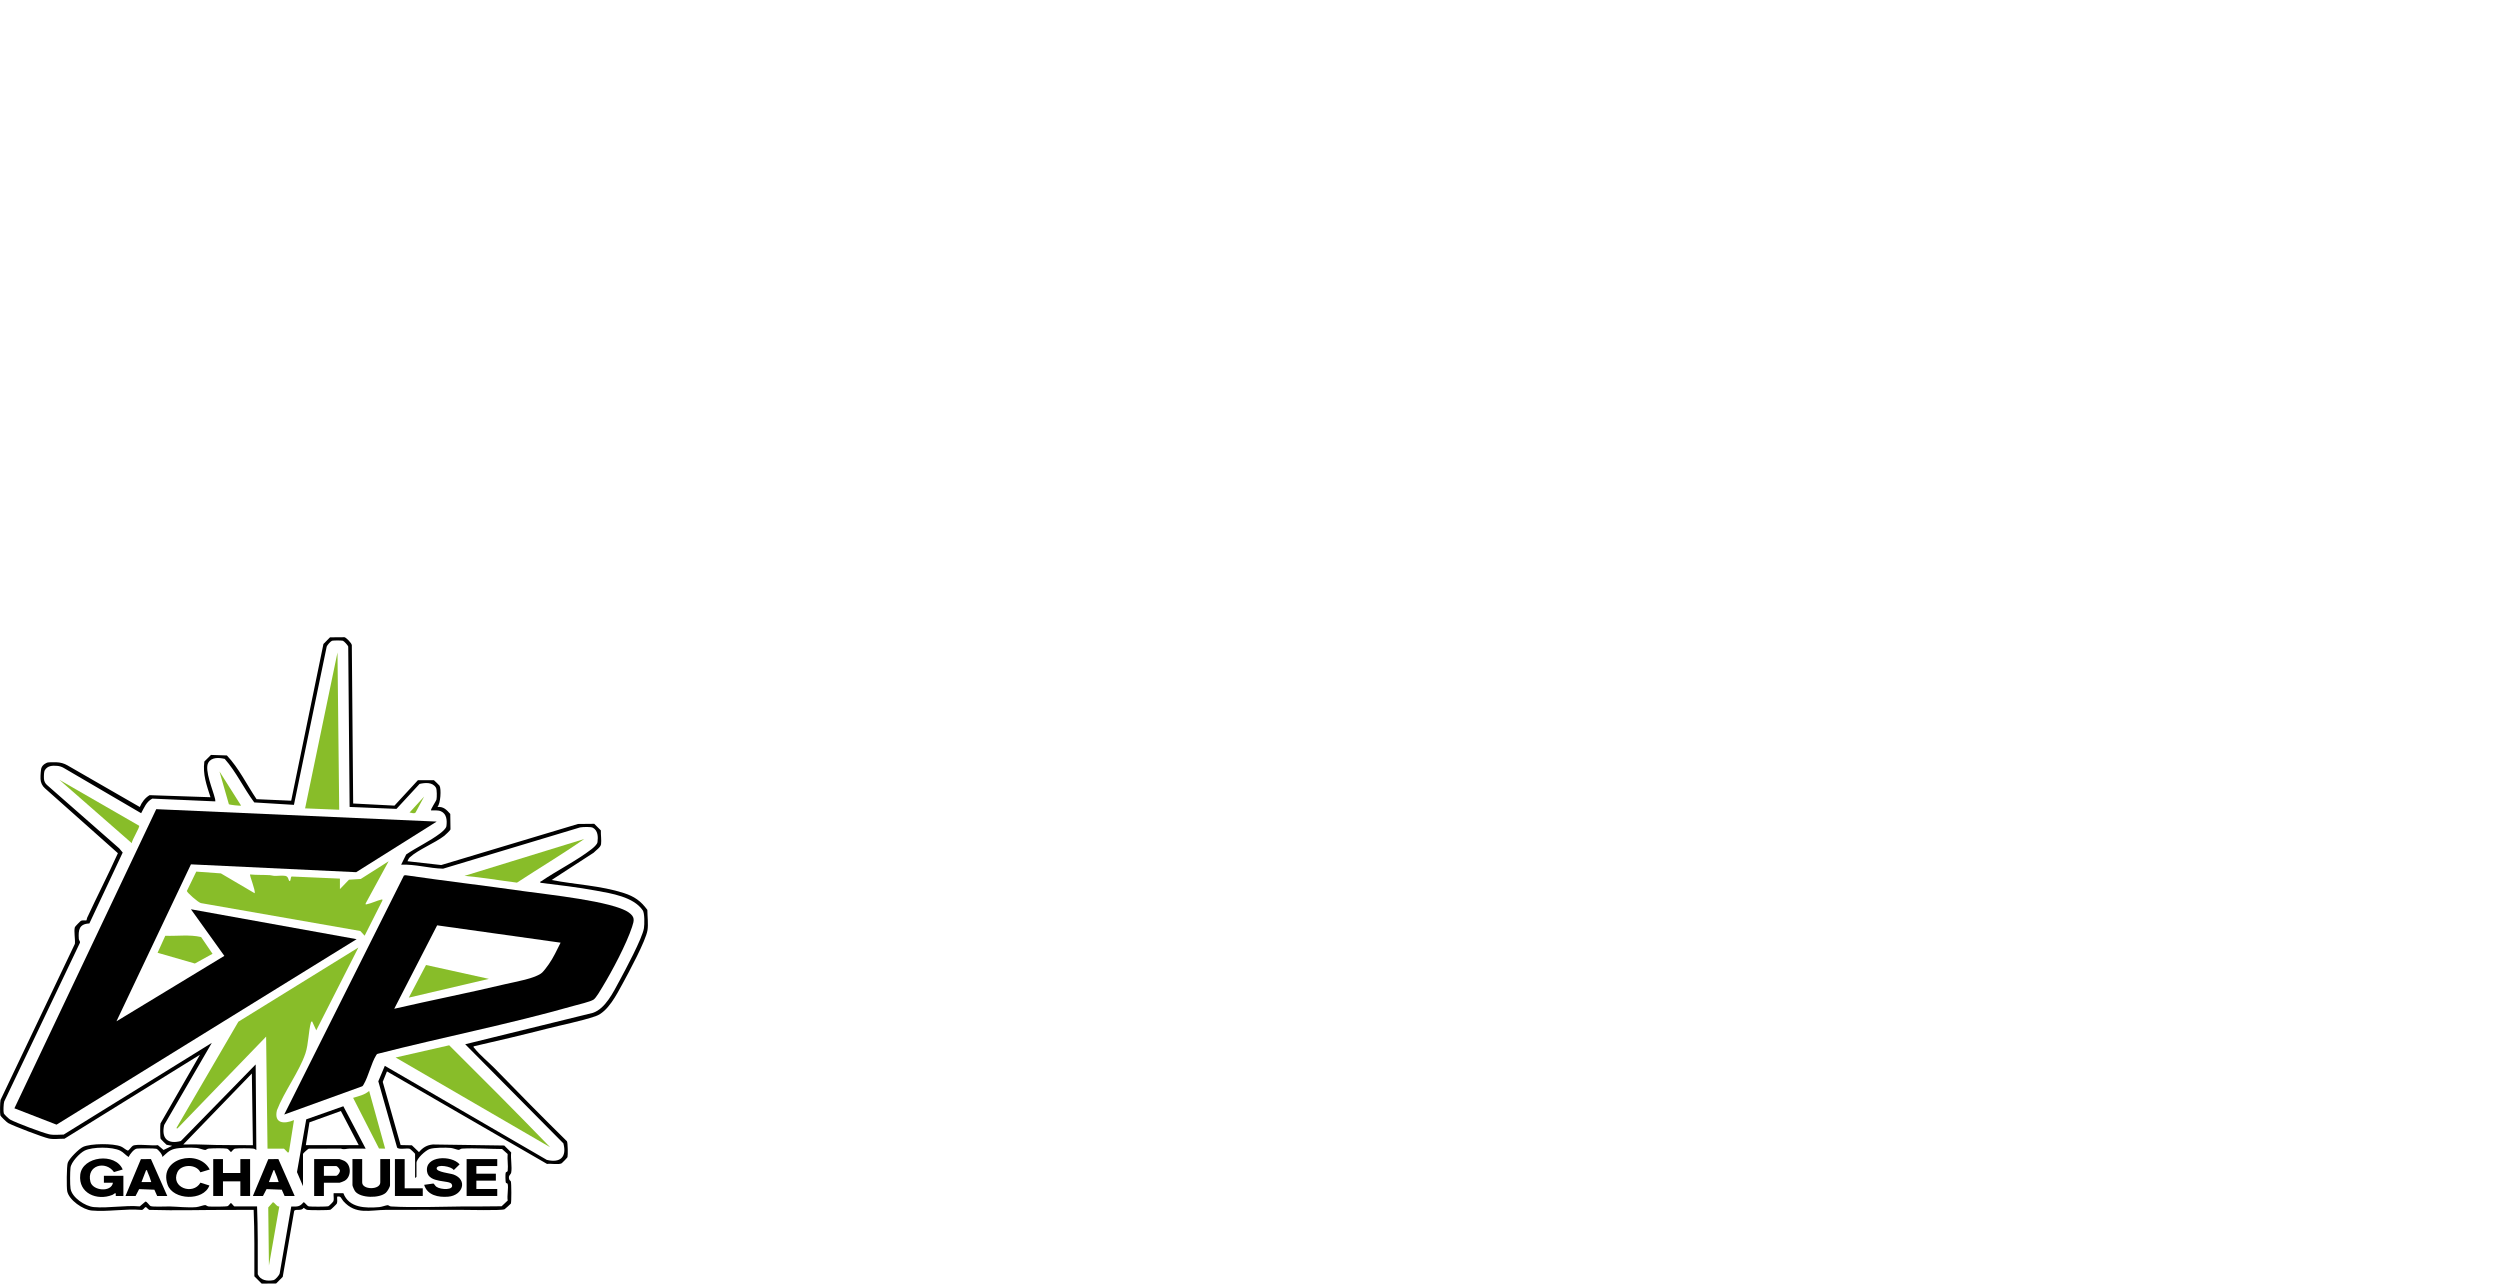
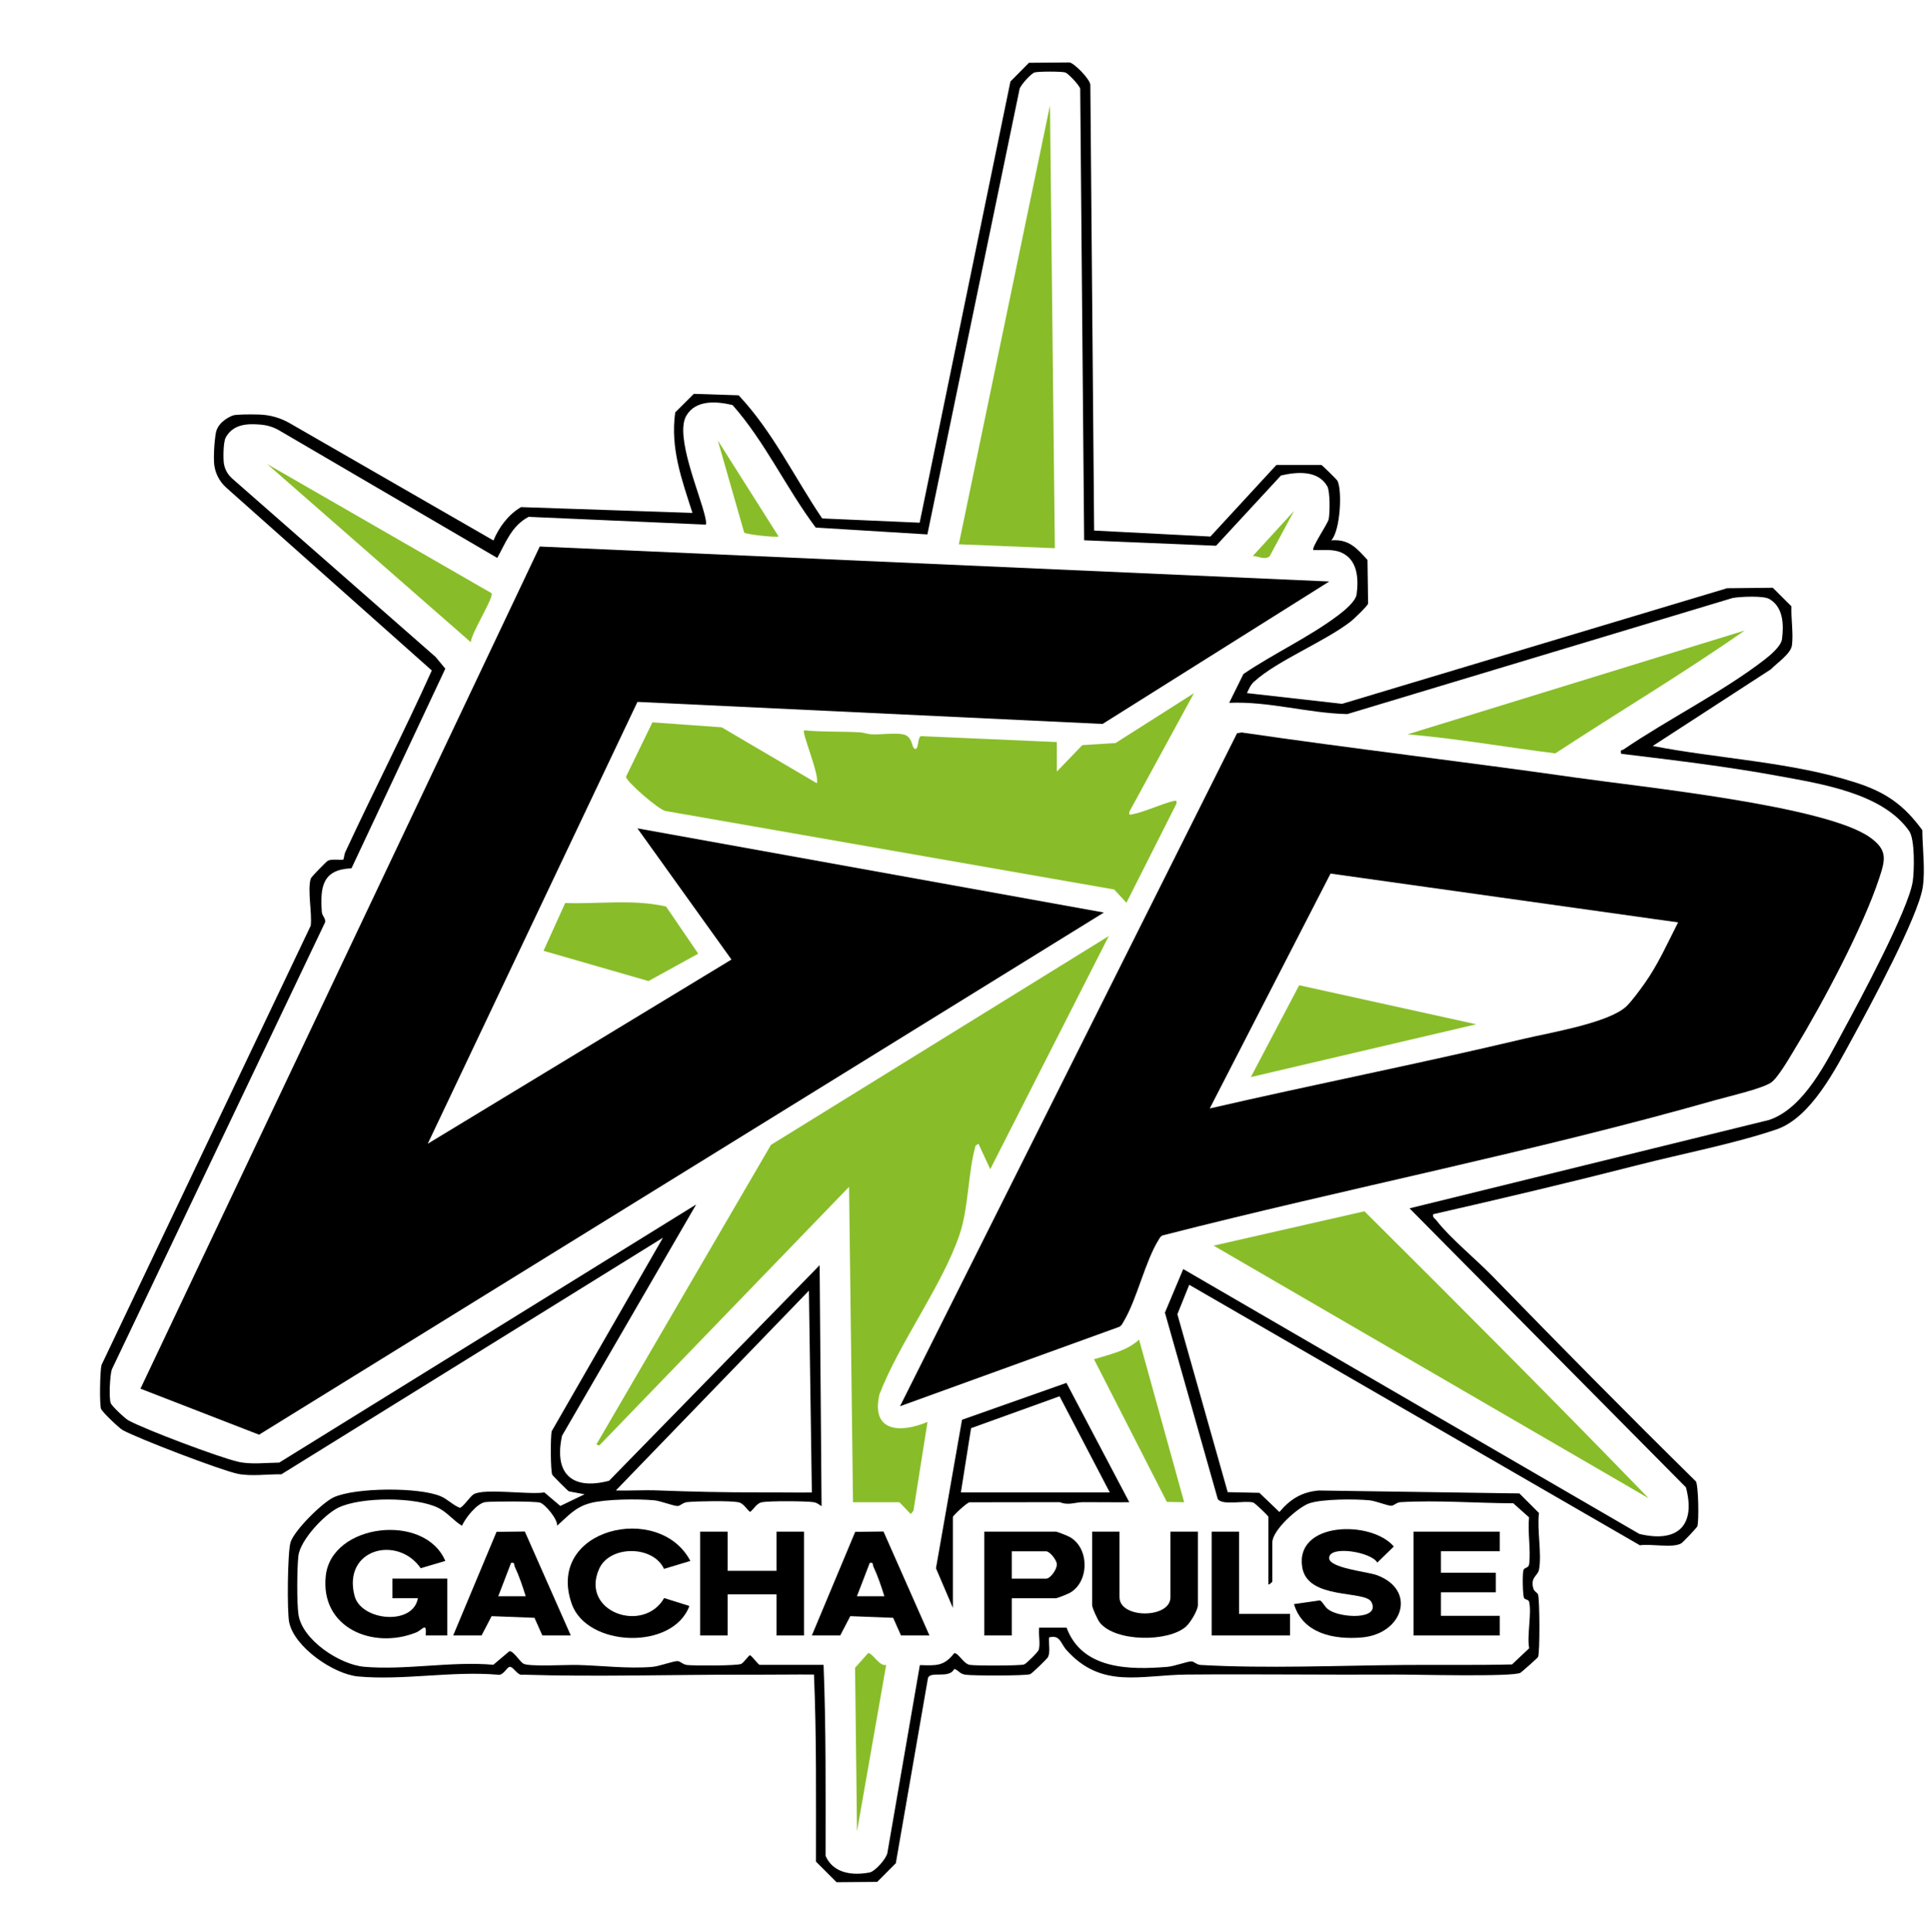
- <svg xmlns="http://www.w3.org/2000/svg" id="Calque_1" data-name="Calque 1" viewBox="0 0 1056.86 542.65">
+ <svg xmlns="http://www.w3.org/2000/svg" id="Calque_1" data-name="Calque 1" viewBox="-15 260 290 290">
  <defs>
    <style>
-       .cls-1 {
-         fill: #88bd29;
-       }
-     </style>
+             .cls-1 {
+             fill: #88bd29;
+             }
+         </style>
  </defs>
  <g>
    <polygon points="184.6 347.32 150.57 368.71 80.72 365.4 49.23 431.75 94.84 404.09 80.72 384.39 150.76 397.03 23.9 475.44 6.09 468.53 66.05 342.07 184.6 347.32" />
    <path d="M120.15,471.17l50.61-101.06.69-.12c16.75,2.45,33.57,4.4,50.33,6.8,9.36,1.34,37.36,4.19,44.02,8.95,2.66,1.9,2.33,3.29,1.41,6.08-2.39,7.3-8.47,18.75-12.53,25.42-.76,1.25-2.69,4.66-3.77,5.35-1.45.93-6.35,2.05-8.29,2.6-27.27,7.76-55.49,13.27-82.98,20.31-.32.09-.44.32-.6.58-2.1,3.33-3.26,8.91-5.3,12.35-.18.31-.32.63-.66.81l-32.94,11.93ZM236.99,398.51l-52.19-7.33-18.14,35.27c15.66-3.61,31.45-6.72,47.09-10.44,3.9-.93,12.75-2.38,15.44-4.86.79-.73,2.08-2.5,2.74-3.43,2.04-2.86,3.47-6.09,5.06-9.21Z" />
  </g>
  <g>
    <path d="M149.29,339.67l17.47.9,9.91-10.75h6.76c.15.07,2.28,2.17,2.38,2.33.78,1.35.48,7.52-.9,8.99,2.64-.22,3.84,1.18,5.44,2.95l.09,6.55c-.11.38-2.15,2.34-2.61,2.69-3.98,3.07-11.03,5.86-14.51,9.03-.54.49-.78,1.08-1.07,1.72l14.28,1.61,57.81-17.36,6.87-.07,2.8,2.79c-.07,1.8.31,4.11.08,5.84-.17,1.29-2.24,2.65-3.16,3.61l-17.75,11.52c9.99,1.94,20.84,2.37,30.54,5.51,4.45,1.44,7.16,3.32,9.94,7.12.02,2.66.47,6.04.06,8.62-.69,4.41-7.99,17.95-10.47,22.48-2.54,4.63-6.24,12.05-11.47,13.84-6.2,2.12-14.32,3.69-20.83,5.36-10.2,2.61-20.46,5.04-30.73,7.38-.13.51.21.59.44.88,2.05,2.67,5.91,5.82,8.4,8.37,10.09,10.38,20.28,20.72,30.61,30.88.38.66.46,5.9.22,6.72-.07.22-2.18,2.44-2.43,2.58-1.3.75-4.6.02-6.2.29l-67.68-39.12-1.78,4.42,7.56,26.72,4.76.1,3,2.88c1.63-1.93,3.33-2.99,5.89-3.23l30.15.44,2.94,2.94c-.32,2.5.46,6.18,0,8.52-.18.93-1.37,1.14-.82,2.89.12.37.56.56.67.8.27.66.3,8.83.01,9.41-.08.16-2.48,2.28-2.64,2.37-1.15.66-16.15.25-18.86.27-10.36.06-20.78-.09-31.2,0-7.01.06-12.81,2.22-18.09-3.66-.97-1.08-.93-2.33-2.64-1.92-.1.91.23,2.1-.15,2.94-.11.25-2.45,2.52-2.7,2.59-.83.25-8.53.23-9.67.08-.95-.13-.96-.63-1.71-.88-.76,1.55-3.54.26-3.95,1.36l-4.83,27.82-2.79,2.8-6.11.05-3.09-3.09c-.01-9.37.1-18.75-.3-28.09-2.8-.03-5.6.03-8.4.02-.88,0-1.45,0-2.32,0-11.02-.01-21.94.34-32.99,0-.83.22-1.42-1.28-2.01-1.17-.43.08-.97,1.39-1.79,1.17-6.82-.58-14.17.88-20.91.27-3.72-.33-9.63-4.42-10.39-8.15-.33-1.62-.25-10.54.21-12.01.56-1.79,4.78-5.97,6.49-6.75,3.25-1.48,12.78-1.54,16.04-.16,1.05.44,1.83,1.33,2.89,1.74.48-.08,1.55-1.74,2.09-2.04,1.62-.93,8.34.11,10.6-.27l2.4,2.03,3.64-1.75-2.35-.44c-.16-.07-2.43-2.34-2.5-2.5-.27-.6-.28-5.78-.08-6.54l16.7-29.05-57.3,35.53c-2.06-.04-4.56.34-6.56-.08-2.6-.55-14.86-5.25-17.27-6.56-.52-.28-3.14-2.78-3.26-3.21-.24-.8-.15-5.67.08-6.57l31.42-65.97c.22-1.9-.52-5.35,0-7.06.07-.25,2.35-2.59,2.59-2.7.72-.32,2.11,0,2.32-.19.06-.06.13-.75.26-1.05,4.24-9.15,8.87-18.12,13.01-27.32l-30.86-27.45c-1.13-1-1.8-2.42-1.85-3.92-.06-1.84.18-3.98.33-4.52.47-1.65,2.36-2.36,2.58-2.42.45-.13,2.26-.17,3.88-.12s3.19.49,4.59,1.3l30.59,17.61c.84-2.03,2.25-3.9,4.14-5.01l25.74.87c-1.6-5.01-3.34-9.69-2.59-15.09l2.8-2.79,6.72.22c5.08,5.37,8.41,12.37,12.55,18.49l14.64.64,13.63-66.25,2.78-2.81,6.11-.05c.71.13,3.04,2.47,3.11,3.36l.57,66.94ZM99.11,510h9.56c.38,9.53.3,19.1.3,28.68,1.13,2.62,4,3,6.61,2.5.81-.15,2.5-2.05,2.67-2.92l4.88-28.22c2.4.06,3.6.22,5.15-1.78.63-.11,1.37,1.56,2.32,1.74.82.16,7.51.14,8.17-.05.33-.1,2.11-1.87,2.21-2.21.28-.93-.07-2.32.06-3.32h4.12c2.34,6.28,9.42,6.36,15.15,5.88,1.06-.09,2.91-.8,3.59-.82.4,0,.78.51,1.4.54,9.83.56,20.83.08,30.61,0,5.38-.04,10.76.05,16.14-.08l2.58-2.43c-.37-1.9.42-5.34-.02-7.01-.08-.3-.6-.29-.73-.5-.24-.37-.28-3.75-.11-4.23.15-.44.78-.25.86-.91.26-2.13-.25-4.81-.02-7.01l-2.37-2.11c-5.6-.02-11.34-.49-16.93-.17-.63.04-1,.55-1.4.54-.63-.01-2.28-.72-3.29-.82-2.18-.2-6.97-.21-8.97.44-1.71.56-5.59,4.04-5.59,5.88v5.88c0,.05-.4.46-.59.44v-10.15c0-.16-2.03-2.08-2.27-2.15-1.26-.37-4.71.51-5.34-.55l-7.93-27.97,2.75-6.54,68.49,39.77c5.72,1.38,8.52-1.22,7-6.99l-41.51-41.9,53.98-13.27c5.29-1.76,8.67-8.81,11.21-13.5,2.41-4.44,9.7-18.03,10.37-22.29.25-1.62.34-6.34-.52-7.58-3.95-5.7-13.24-7.11-19.66-8.29-7.79-1.44-15.74-2.37-23.6-3.33-.16-.7.12-.48.38-.66,6.65-4.53,14.97-8.68,21.2-13.51.85-.66,2.43-2,2.57-3.02.29-2.19.21-4.85-1.91-6.06-.89-.51-4.32-.35-5.48-.15l-57.89,17.44c-5.91-.13-11.77-1.95-17.73-1.69l2.14-4.33c4.47-3.03,10-5.61,14.26-8.84.9-.68,2.6-2.06,2.74-3.14.31-2.36.15-5.17-2.3-6.26-1.24-.55-2.86-.33-4.19-.37-.36-.32,2.14-3.91,2.29-4.63.2-.95.22-4.19-.21-4.95-1.41-2.45-4.58-2.17-6.95-1.62l-9.75,10.55-19.81-.82-.59-67.8c-.1-.5-1.79-2.31-2.26-2.45-.56-.17-4.03-.17-4.59,0-.52.15-2.07,1.85-2.25,2.46l-13.85,66.91-16.77-1.03c-4.44-5.92-7.59-12.86-12.49-18.4-2.37-.56-5.54-.83-6.95,1.62-1.74,3.04,2.04,11.67,2.83,15.15.09.4.19.78.13,1.19l-26.63-1.17c-2.54,1.34-3.4,3.8-4.71,6.17l-32.71-19.13c-.86-.51-1.83-.81-2.83-.89-2.04-.17-4.09-.08-5.23,1.92-.29.51-.4,2.2-.32,3.58.06,1,.53,1.94,1.29,2.6l30.54,26.79,1.46,1.76-14.09,29.98c-4.35.18-4.71,2.75-4.46,6.52.04.68.63.97.49,1.6L1.78,465.66c-.28.96-.44,4.09-.17,5.01.13.44,2.17,2.35,2.67,2.62,2.59,1.41,13.55,5.53,16.45,6.21,1.93.45,4.22.15,6.2.13l62.61-38.76-20.14,34.72c-1.25,5.71,1.48,8.23,7.06,6.77l31.62-32.37.29,36.18c-.49-.3-.66-.52-1.3-.61-1.25-.16-6.53-.19-7.66.02-.79.15-1.19,1.01-1.77,1.46-.58-.45-.98-1.31-1.77-1.46-1.29-.25-6.2-.16-7.66-.02-.66.06-1.03.56-1.45.59-.55.03-2.55-.77-3.54-.86-2.43-.22-7.27-.19-9.57.42s-3.35,1.95-4.99,3.4c.1-.98-1.81-3.25-2.57-3.47s-7.16-.21-8.2-.08c-1.28.17-3,2.39-3.52,3.55-1.27-.75-2.17-1.98-3.52-2.66-3.36-1.7-11.69-1.7-15.07-.04-2.09,1.03-5.72,4.87-5.98,7.26-.2,1.82-.25,7.08.02,8.81.59,3.8,6.19,7.48,9.85,7.81,6.19.55,13.11-.86,19.41-.3l2.4-2.03c.61-.11,1.6,1.63,2.17,1.89.99.45,6.48.12,8.1.17,3.61.09,7.5.59,11.18.29,1.09-.09,3.25-.91,3.82-.87.42.02.79.52,1.45.59,1.12.11,7.45.12,8.1-.17.38-.17,1.14-1.31,1.33-1.31.39.23,1.19,1.39,1.47,1.47ZM106.91,484.11l-.44-30.3-28.99,30c2.1.07,4.23-.09,6.34,0,4.95.19,10.31.31,14.98.29,2.7-.01,5.41.05,8.11.02Z" />
    <path d="M128.1,501.47l-2.55-5.97,3.91-22.3,15.68-5.54,9.44,17.92c-2.31.03-4.62-.02-6.93-.01-1.15,0-2.2.54-3.51,0l-13.54.02c-.44.05-2.51,2.03-2.51,2.2v13.68ZM129.28,484.11h22.37l-7.54-14.44-13.29,4.79-1.53,9.65Z" />
  </g>
  <g>
    <path d="M52.17,505.59h-3.24c.15-2.15-.47-.83-1.47-.44-6.46,2.58-14.41-.7-13.54-8.54s14.86-9.5,17.95-2.21l-3.69,1.09c-3.5-5.02-11.77-2.9-9.94,4.15.98,3.76,8.8,4.54,9.51.35h-3.83s0-2.94,0-2.94h8.24v8.53Z" />
    <polygon points="94.26 490 94.26 495.88 101.61 495.88 101.61 490 105.73 490 105.73 505.59 101.61 505.59 101.61 499.41 94.26 499.41 94.26 505.59 90.14 505.59 90.14 490 94.26 490" />
    <path d="M179.31,500.88l3.92-.56c.55.42.66.95,1.27,1.39,1.78,1.29,7.83,1.57,6.44-1.14-.93-1.82-9.57-.25-10.39-5.21-1.13-6.89,10.38-7.11,13.75-3.13l-2.48,2.42c-.85-1.59-7.22-2.66-7.23-.69,0,1.52,5.76,2.05,7.16,2.57,6.06,2.24,3.93,8.84-2.28,9.36-4.13.35-8.82-.56-10.16-5.01Z" />
    <path d="M153.11,490v9.85c0,3.24,7.65,3.24,7.65,0v-9.85h4.12v11.03c0,.78-1.15,2.66-1.78,3.22-2.69,2.37-10.58,2.32-12.93-.57-.34-.42-1.17-2.23-1.17-2.65v-11.03h4.12Z" />
    <path d="M88.66,494.4l-3.95,1.19c-1.66-3.57-8.15-3.56-9.74-.01-2.9,6.48,6.67,9.8,9.76,4.39l3.79,1.19c-2.49,6.71-15.37,6.19-17.66-.3-4.02-11.36,13.16-15.35,17.8-6.47Z" />
    <polygon points="210.21 490 210.21 492.94 201.38 492.94 201.38 496.17 209.62 496.17 209.62 499.11 201.38 499.11 201.38 502.64 210.21 502.64 210.21 505.59 197.26 505.59 197.26 490 210.21 490" />
    <path d="M53.05,505.59l6.51-15.56,4.25-.05,6.9,15.61h-4.27l-1.18-2.65-6.44-.25-1.51,2.9h-4.27ZM59.82,499.7h4.12c-.44-1.43-.99-3.06-1.63-4.41-.16-.34.04-.72-.57-.59l-1.92,5Z" />
    <path d="M106.91,505.59l6.51-15.56,4.25-.05,6.9,15.61h-4.27l-1.18-2.65-6.44-.25-1.51,2.9h-4.27ZM113.68,499.7h4.12c-.44-1.43-.99-3.06-1.63-4.41-.16-.34.04-.72-.57-.59l-1.92,5Z" />
    <path d="M136.93,500v5.59h-4.12v-15.59h10.74c.22,0,1.8.64,2.12.82,2.95,1.69,2.9,6.71,0,8.36-.32.18-1.9.82-2.12.82h-6.62ZM136.93,497.06h5.15c.65,0,1.66-1.41,1.62-2.18-.04-.65-1.06-1.93-1.62-1.93h-5.15v4.12Z" />
    <polygon points="171.07 490 171.07 502.35 178.72 502.35 178.72 505.59 166.95 505.59 166.95 490 171.07 490" />
  </g>
  <g>
    <path class="cls-1" d="M113.09,485.58l-.59-47.36-37.51,38.84-.44-.15,26.22-44.99,50.73-31.36-17.8,35.01-1.77-3.82-.44.29c-1.14,4.1-1.04,9.27-2.36,13.23-2.56,7.68-9.09,16.34-12.07,24.12-1.3,5.67,3.14,5.85,7.22,4.13l-2.11,13.33-.39.49c-.33-.22-1.63-1.76-1.77-1.76h-6.92Z" />
    <path class="cls-1" d="M143.7,375.86l3.83-3.97,4.98-.31,11.78-7.49-9.7,17.8c-.05.47-.07.49.4.4,2.02-.4,4.28-1.54,6.24-2.01.45-.11.48-.02.42.42l-7.5,14.86-1.84-1.99-67.37-11.79c-1.11-.22-5.99-4.52-5.94-5.14l3.97-8.17,10.41.75,14.27,8.39c.48-1.13-2.28-7.59-1.91-7.94,2.78.27,5.6.14,8.38.3.57.03,1.13.27,1.76.3,1.42.07,3.43-.25,4.71,0,1.36.25,1.32,1.74,1.63,2.05.77.76.52-1.65,1.07-1.78l20.41.89v4.41Z" />
    <path class="cls-1" d="M232.57,484.99l-65.33-37.94,22.65-5.16c14.34,14.27,28.62,28.58,42.68,43.1Z" />
    <polygon class="cls-1" points="143.4 342.32 128.98 341.73 142.67 275.83 143.4 342.32" />
    <path class="cls-1" d="M246.99,354.68c-9.26,6.46-18.99,12.26-28.44,18.45-7.39-.92-14.77-2.23-22.18-2.86l50.62-15.59Z" />
    <path class="cls-1" d="M89.84,403.21l-7.46,4.11-15.76-4.54,3.25-7.18c5.02.18,10.24-.61,15.15.53l4.83,7.08Z" />
    <path class="cls-1" d="M55.7,356.44l-30.6-26.77,33.72,19.41c.38.59-3.1,6.07-3.12,7.36Z" />
    <path class="cls-1" d="M162.82,485.58l-2.6-.05-10.94-21.42c2.34-.73,4.94-1.25,6.77-2.94l6.77,24.41Z" />
    <path class="cls-1" d="M118.07,510.02l-4.38,24.98-.29-24.56,1.95-2.19c.65-.11,1.68,2.03,2.73,1.77Z" />
    <path class="cls-1" d="M101.91,340.55c-.23.2-4.94-.29-5.16-.58l-3.96-13.83,9.12,14.41Z" />
    <path class="cls-1" d="M173.13,343.49l6.18-6.76-3.65,6.79c-.78.63-1.67,0-2.52-.03Z" />
    <polygon class="cls-1" points="206.67 413.81 172.83 421.74 180.09 407.95 206.67 413.81" />
  </g>
</svg>
